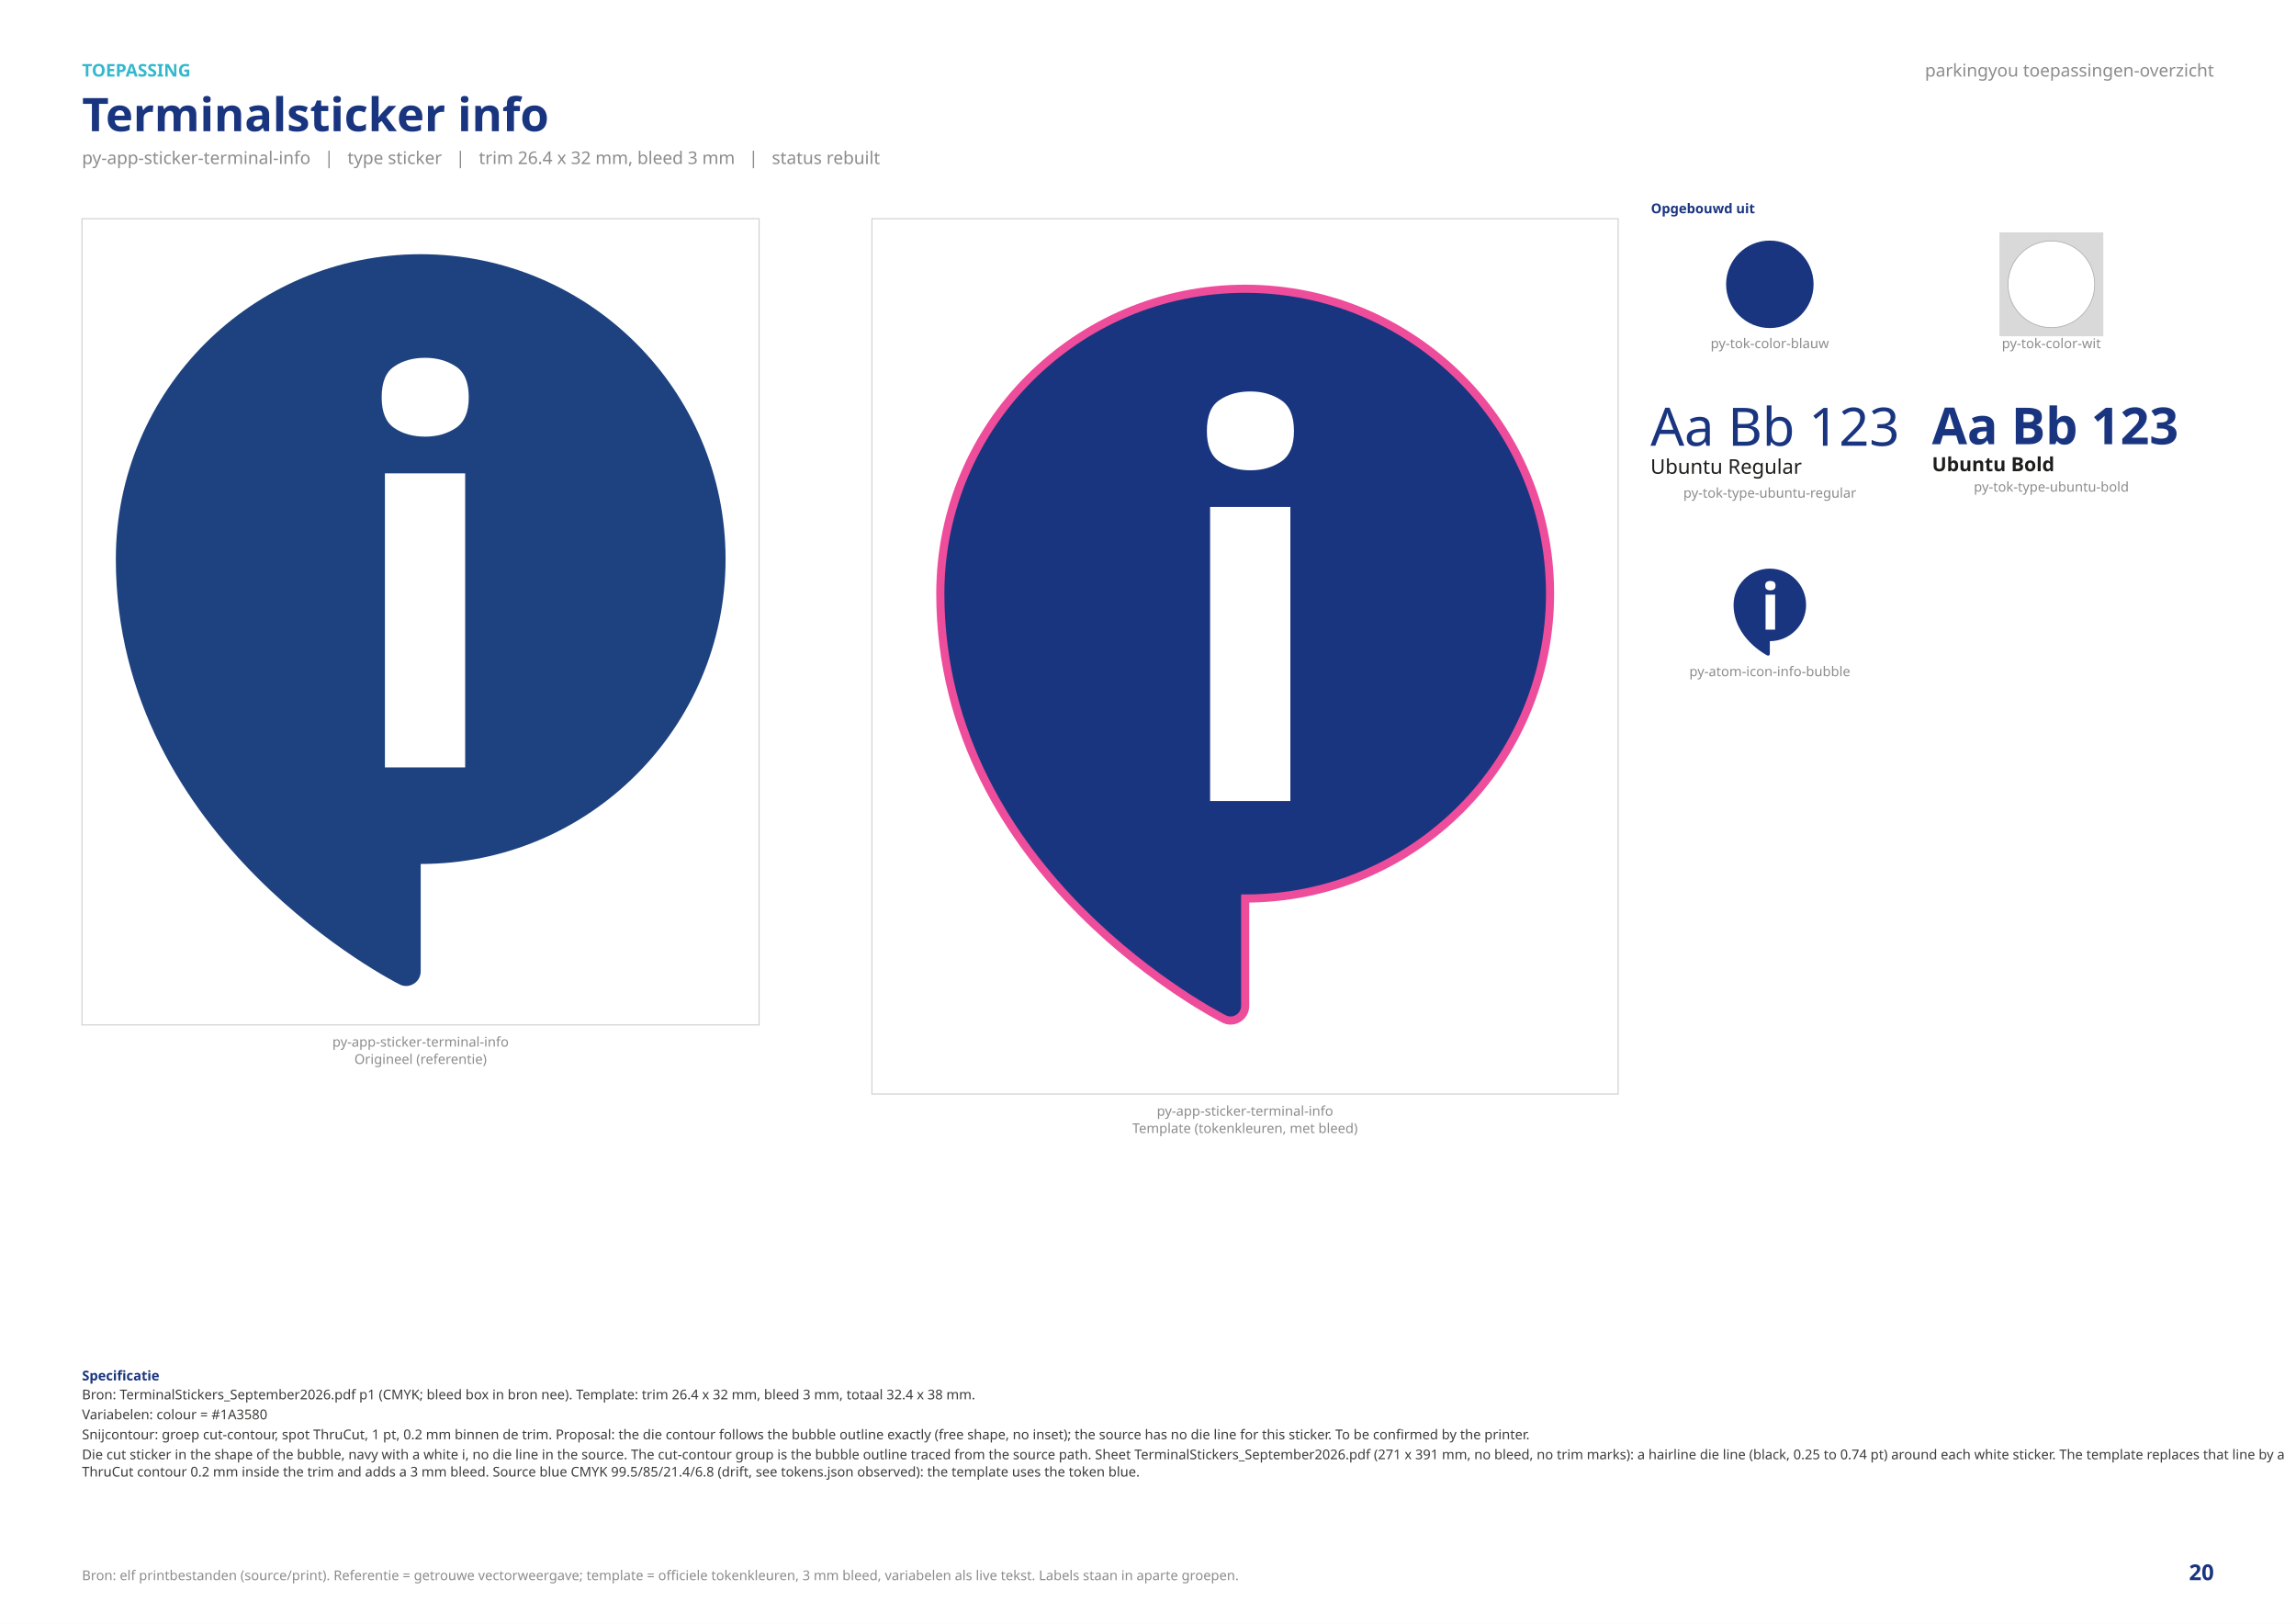
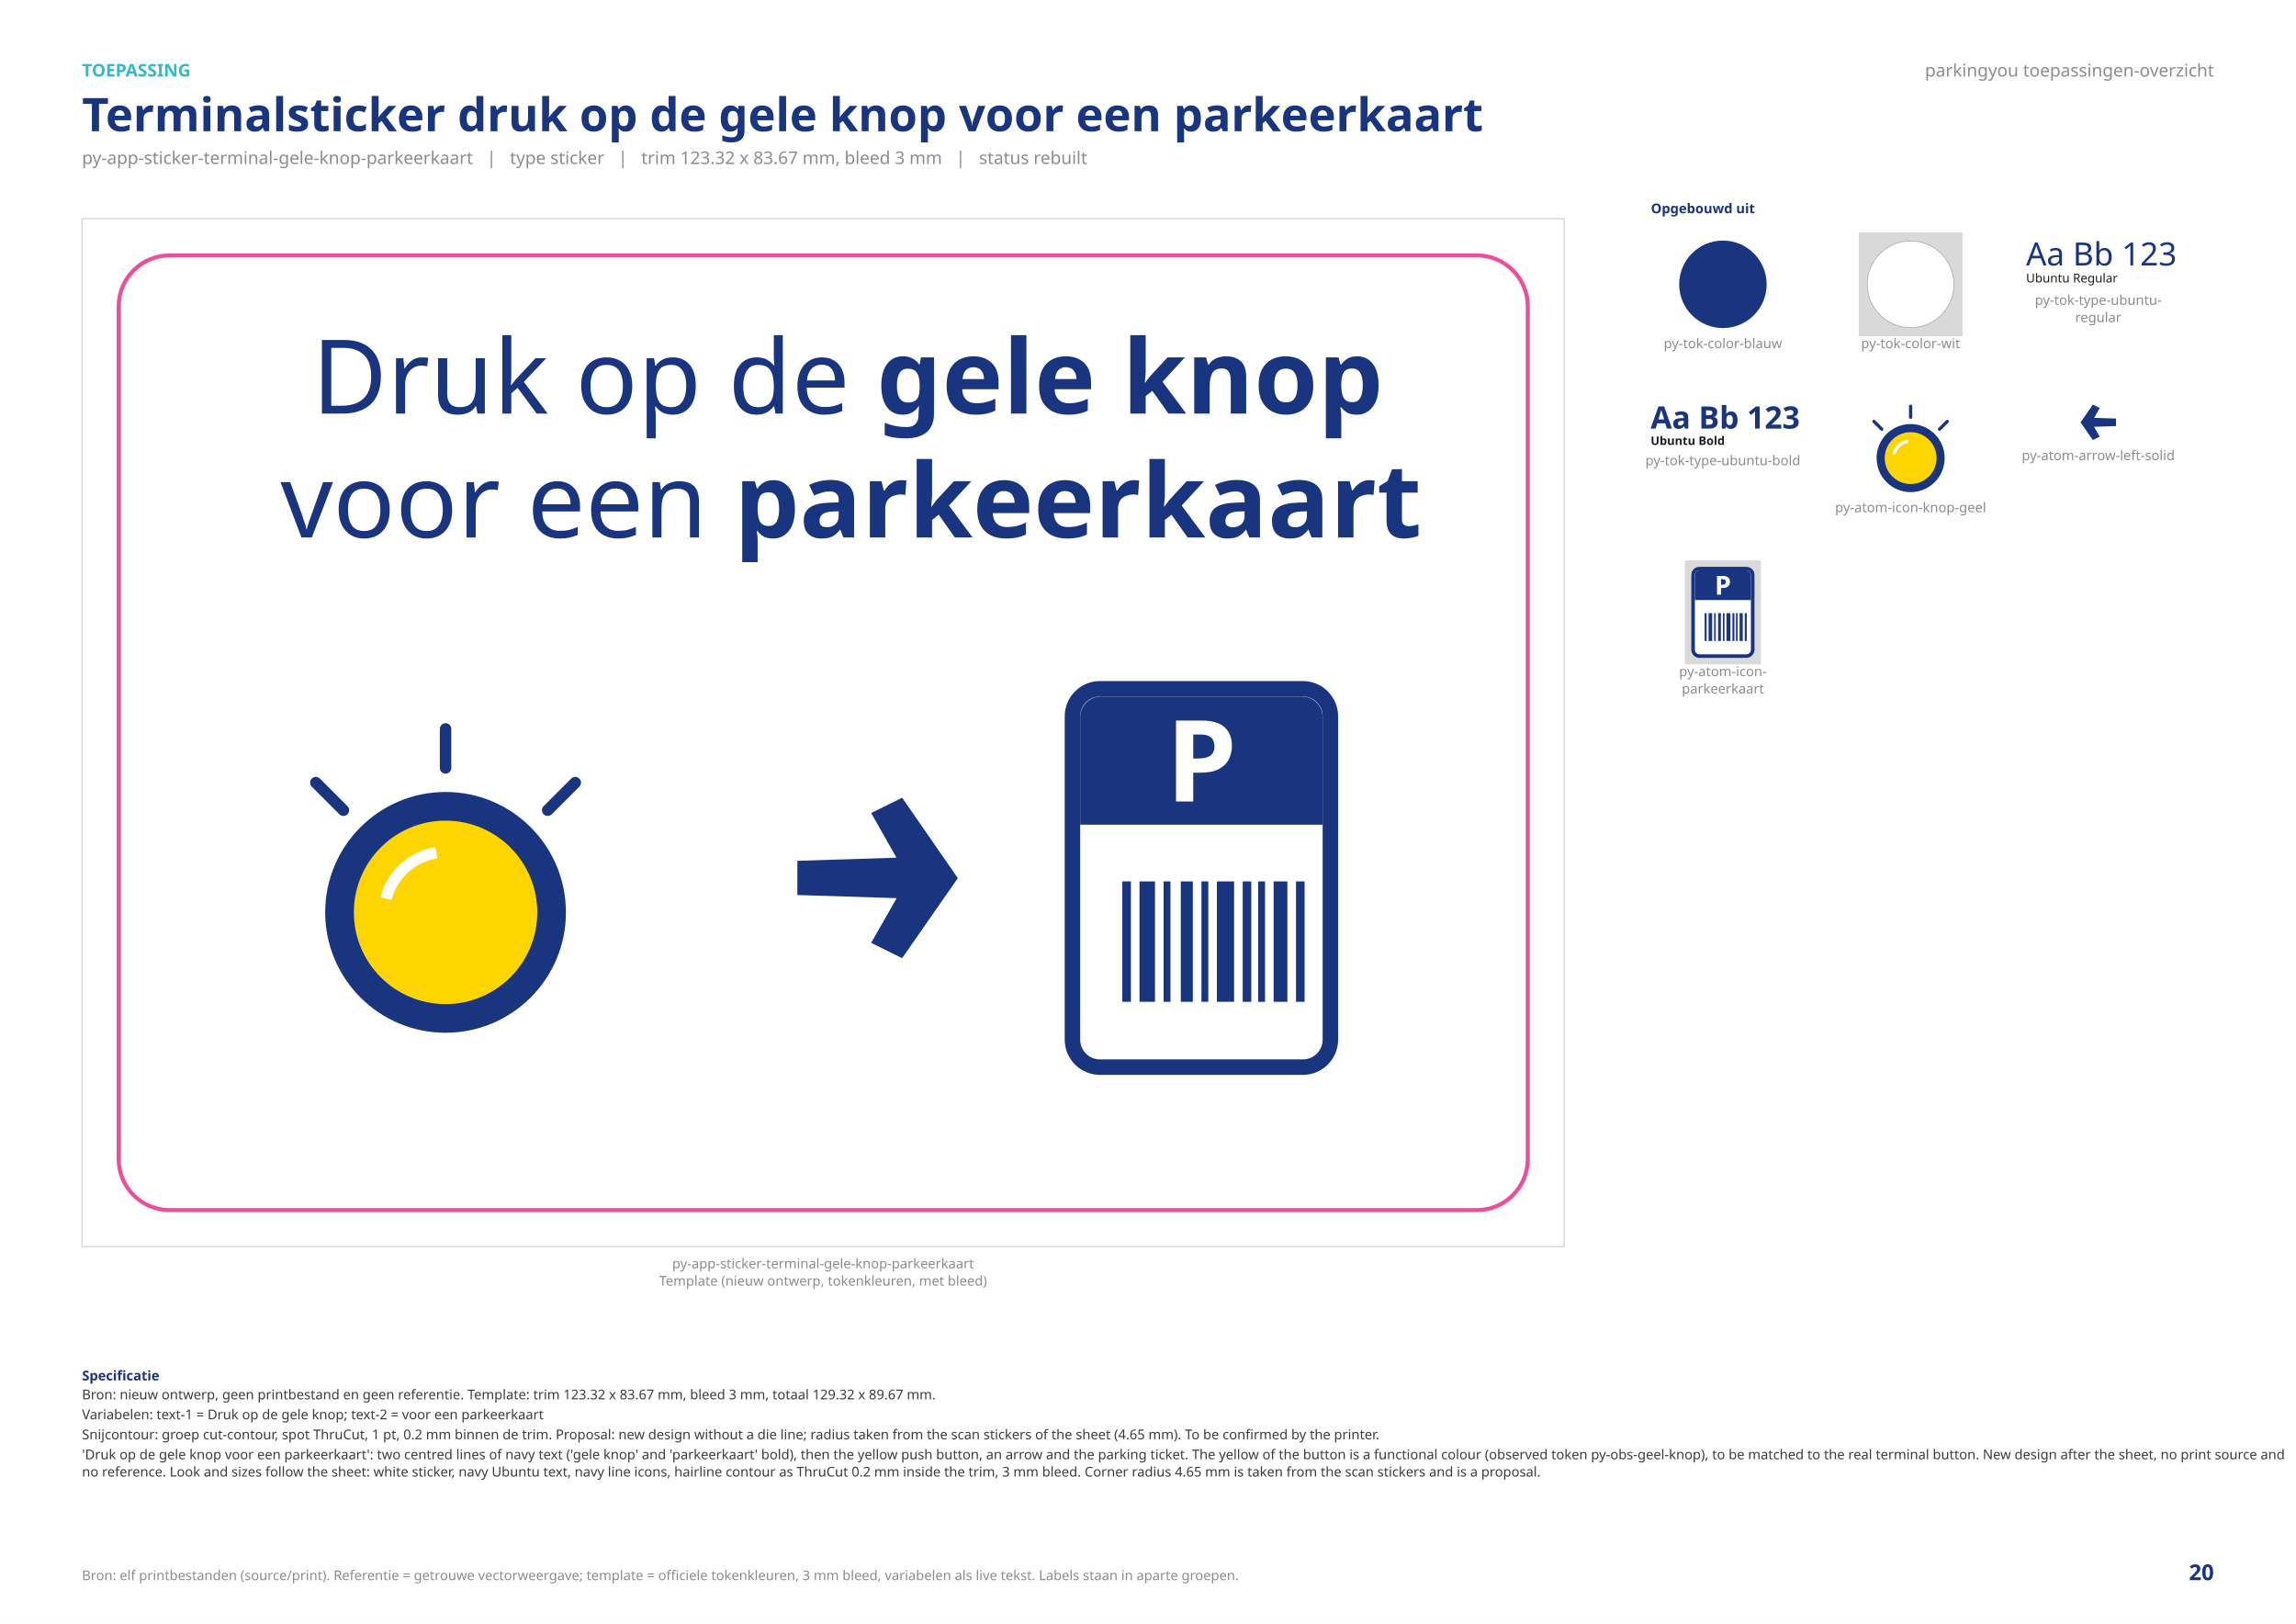
<svg xmlns="http://www.w3.org/2000/svg" width="420mm" height="297mm" viewBox="0 0 420 297">
  <rect width="420" height="297" fill="#FFFFFF" />
  <g id="page-chrome" opacity="1">
    <text x="15" y="14" font-family="Ubuntu" font-size="3.2" fill="#32B9CD" font-weight="bold" xml:space="preserve">TOEPASSING</text>
-     <text x="15" y="24" font-family="Ubuntu" font-size="8.5" fill="#1A3580" font-weight="bold" xml:space="preserve">Terminalsticker info</text>
-     <text x="15" y="30" font-family="Ubuntu" font-size="3.2" fill="#8C8C8C" xml:space="preserve">py-app-sticker-terminal-info   |   type sticker   |   trim 26.4 x 32 mm, bleed 3 mm   |   status rebuilt</text>
+     <text x="15" y="24" font-family="Ubuntu" font-size="8.5" fill="#1A3580" font-weight="bold" xml:space="preserve">Terminalsticker druk op de gele knop voor een parkeerkaart</text>
+     <text x="15" y="30" font-family="Ubuntu" font-size="3.2" fill="#8C8C8C" xml:space="preserve">py-app-sticker-terminal-gele-knop-parkeerkaart   |   type sticker   |   trim 123.32 x 83.67 mm, bleed 3 mm   |   status rebuilt</text>
    <text x="405" y="14" font-family="Ubuntu" font-size="3.2" fill="#8C8C8C" text-anchor="end" xml:space="preserve">parkingyou toepassingen-overzicht</text>
    <text x="15" y="289" font-family="Ubuntu" font-size="2.469" fill="#8C8C8C" xml:space="preserve">Bron: elf printbestanden (source/print). Referentie = getrouwe vectorweergave; template = officiele tokenkleuren, 3 mm bleed, variabelen als live tekst. Labels staan in aparte groepen.</text>
    <text x="405" y="289" font-family="Ubuntu" font-size="4" fill="#1A3580" font-weight="bold" text-anchor="end" xml:space="preserve">20</text>
  </g>
-   <g id="frame-py-app-sticker-terminal-info-reference" opacity="1">
-     <rect x="15" y="40" width="123.861" height="147.454" fill="none" stroke="#D0D0D0" stroke-width="0.2" />
+   <g id="frame-py-app-sticker-terminal-gele-knop-parkeerkaart-template" opacity="1">
+     <rect x="15" y="40" width="271.129" height="188" fill="none" stroke="#D0D0D0" stroke-width="0.2" />
  </g>
-   <g id="py-app-sticker-terminal-info-reference" opacity="1">
-     <g transform="translate(15 40) scale(4.213)">
-       <g id="py-app-sticker-terminal-info-reference" data-role="reference">
-         <path d="M14.706 1.541C7.395 1.541 1.469 7.467 1.469 14.777C1.469 27.06 13.744 33.217 13.744 33.217C14.165 33.475 14.706 33.168 14.706 32.674L14.706 28.013C22.017 28.013 27.944 22.087 27.944 14.777C27.944 7.467 22.017 1.541 14.706 1.541" fill="#1E427F" />
-         <text x="11.325" y="23.823" font-family="Ubuntu" font-size="23.395" font-weight="bold" fill="#FFFFFF" xml:space="preserve">i</text>
-       </g>
-     </g>
-   </g>
-   <g id="label-py-app-sticker-terminal-info-2" opacity="1">
-     <text x="76.931" y="191.423" font-family="Ubuntu" font-size="2.469" fill="#8C8C8C" text-anchor="middle" xml:space="preserve">py-app-sticker-terminal-info</text>
-     <text x="76.931" y="194.584" font-family="Ubuntu" font-size="2.469" fill="#8C8C8C" text-anchor="middle" xml:space="preserve">Origineel (referentie)</text>
-   </g>
-   <g id="frame-py-app-sticker-terminal-info-template" opacity="1">
-     <rect x="159.5" y="40" width="136.5" height="160.093" fill="none" stroke="#D0D0D0" stroke-width="0.2" />
-   </g>
-   <g id="py-app-sticker-terminal-info-template" opacity="1">
-     <g transform="translate(159.5 40) scale(4.213)">
-       <g id="py-app-sticker-terminal-info-template">
-         <g id="py-atom-icon-info-bubble" data-variable="colour">
-           <g data-element="py-atom-icon-info-bubble" transform="translate(3 3) scale(1 1)">
-             <path d="M13.237 0C5.926 0 0 5.926 0 13.236C0 25.52 12.275 31.677 12.275 31.677C12.696 31.934 13.237 31.627 13.237 31.133L13.237 26.472C20.548 26.472 26.475 20.546 26.475 13.236C26.475 5.926 20.548 0 13.237 0" fill="#1A3580" />
-             <text x="9.856" y="22.282" font-family="Ubuntu" font-size="23.395" font-weight="bold" fill="#FFFFFF" xml:space="preserve">i</text>
+   <g id="py-app-sticker-terminal-gele-knop-parkeerkaart-template" opacity="1">
+     <g transform="translate(15 40) scale(2.097)">
+       <g id="py-app-sticker-terminal-gele-knop-parkeerkaart-template">
+         <text x="20.056" y="17" font-family="Ubuntu" font-size="9" fill="#1A3580" data-variable="text-1" xml:space="preserve">Druk op de <tspan font-family="Ubuntu" font-weight="bold">gele knop</tspan>
+         </text>
+         <text x="17.316" y="27.8" font-family="Ubuntu" font-size="9" fill="#1A3580" data-variable="text-2" xml:space="preserve">voor een <tspan font-family="Ubuntu" font-weight="bold">parkeerkaart</tspan>
+         </text>
+         <g id="py-atom-icon-knop-geel">
+           <g data-element="py-atom-icon-knop-geel" transform="translate(20.4 44) scale(1 1)">
+             <g transform="translate(-4.686 -1.5)">
+               <circle cx="16" cy="18" r="10.5" fill="#1A3580" id="housing" />
+               <circle cx="16" cy="18" r="8" fill="#FFD500" id="button" />
+               <path transform="translate(0 0)" d="M10.800 16.800A5.4 5.4 0 0 1 15.200 12.800" fill="none" stroke="#FFFFFF" stroke-width="1" id="highlight" />
+               <g id="burst">
+                 <line x1="7.09" y1="9.09" x2="4.686" y2="6.686" stroke="#1A3580" stroke-width="1" stroke-linecap="round" />
+                 <line x1="16" y1="5.4" x2="16" y2="2" stroke="#1A3580" stroke-width="1" stroke-linecap="round" />
+                 <line x1="24.91" y1="9.09" x2="27.314" y2="6.686" stroke="#1A3580" stroke-width="1" stroke-linecap="round" />
+               </g>
+             </g>
+           </g>
+         </g>
+         <g id="py-atom-arrow-left-solid">
+           <g data-element="py-atom-arrow-left-solid" transform="translate(76.4 50.501) scale(-2.158 2.158)">
+             <path d="M2.251 0L0 3.25L2.251 6.485L3.503 5.866L2.473 4.059L6.486 3.932L6.486 2.55L2.48 2.424L3.503 0.619L2.251 0" fill="#1A3580" />
+           </g>
+         </g>
+         <g id="py-atom-icon-parkeerkaart">
+           <g data-element="py-atom-icon-parkeerkaart" transform="translate(86.4 41) scale(1.5 1.5)">
+             <g transform="translate(0 0)">
+               <rect x="0" y="0" width="15" height="22" rx="1.6" ry="1.6" fill="#FFFFFF" stroke="#1A3580" stroke-width="0.9" id="card" />
+               <path transform="translate(0 0)" d="M1.650 0.450H13.350A1.200 1.200 0 0 1 14.550 1.650V7.900H0.450V1.650A1.200 1.200 0 0 1 1.650 0.450Z" fill="#1A3580" id="header" />
+               <text x="7.5" y="6.55" font-family="Ubuntu" font-size="6.6" font-weight="bold" text-anchor="middle" fill="#FFFFFF" id="p" xml:space="preserve">P</text>
+               <rect x="2.9" y="11.2" width="0.5" height="7" fill="#1A3580" />
+               <rect x="3.9" y="11.2" width="0.9" height="7" fill="#1A3580" />
+               <rect x="5.3" y="11.2" width="0.4" height="7" fill="#1A3580" />
+               <rect x="6.3" y="11.2" width="0.7" height="7" fill="#1A3580" />
+               <rect x="7.5" y="11.2" width="0.4" height="7" fill="#1A3580" />
+               <rect x="8.4" y="11.2" width="1" height="7" fill="#1A3580" />
+               <rect x="9.9" y="11.2" width="0.5" height="7" fill="#1A3580" />
+               <rect x="10.8" y="11.2" width="0.4" height="7" fill="#1A3580" />
+               <rect x="11.7" y="11.2" width="0.8" height="7" fill="#1A3580" />
+               <rect x="13" y="11.2" width="0.5" height="7" fill="#1A3580" />
+             </g>
          </g>
        </g>
        <g id="cut-contour" data-spot="ThruCut">
-           <path transform="translate(3 3)" d="M13.206 0.041C5.895 0.041 -0.031 5.967 -0.031 13.277C-0.031 25.56 12.244 31.717 12.244 31.717C12.665 31.975 13.206 31.668 13.206 31.174L13.206 26.513C20.517 26.513 26.444 20.587 26.444 13.277C26.444 5.967 20.517 0.041 13.206 0.041" fill="none" stroke="#EE4D9B" stroke-width="0.353" />
+           <rect x="3.2" y="3.2" width="122.92" height="83.27" fill="none" stroke="#EE4D9B" stroke-width="0.353" rx="4.45" ry="4.45" />
        </g>
      </g>
    </g>
  </g>
-   <g id="label-py-app-sticker-terminal-info-5" opacity="1">
-     <text x="227.75" y="204.062" font-family="Ubuntu" font-size="2.469" fill="#8C8C8C" text-anchor="middle" xml:space="preserve">py-app-sticker-terminal-info</text>
-     <text x="227.75" y="207.223" font-family="Ubuntu" font-size="2.469" fill="#8C8C8C" text-anchor="middle" xml:space="preserve">Template (tokenkleuren, met bleed)</text>
+   <g id="label-py-app-sticker-terminal-gele-knop-parkeerkaart-2" opacity="1">
+     <text x="150.565" y="231.969" font-family="Ubuntu" font-size="2.469" fill="#8C8C8C" text-anchor="middle" xml:space="preserve">py-app-sticker-terminal-gele-knop-parkeerkaart</text>
+     <text x="150.565" y="235.13" font-family="Ubuntu" font-size="2.469" fill="#8C8C8C" text-anchor="middle" xml:space="preserve">Template (nieuw ontwerp, tokenkleuren, met bleed)</text>
  </g>
  <g id="head-exploded" opacity="1">
    <text x="302" y="39" font-family="Ubuntu" font-size="2.469" fill="#1A3580" font-weight="bold" xml:space="preserve">Opgebouwd uit</text>
  </g>
-   <g id="py-app-sticker-terminal-info-built-py-tok-color-blauw" opacity="1">
-     <g transform="translate(315.75 44) scale(0.667)">
+   <g id="py-app-sticker-terminal-gele-knop-parkeerkaart-built-py-tok-color-blauw" opacity="1">
+     <g transform="translate(307.167 44) scale(0.667)">
      <g id="py-tok-color-blauw">
        <path d="M23.989 11.994C23.989 18.619 18.619 23.989 11.994 23.989C5.37 23.989 0 18.619 0 11.994C0 5.37 5.37 0 11.994 0C18.619 0 23.989 5.37 23.989 11.994Z" fill="#1A3580" />
      </g>
    </g>
  </g>
-   <g id="label-py-tok-color-blauw-8" opacity="1">
-     <text x="323.75" y="63.669" font-family="Ubuntu" font-size="2.469" fill="#8C8C8C" text-anchor="middle" xml:space="preserve">py-tok-color-blauw</text>
+   <g id="label-py-tok-color-blauw-5" opacity="1">
+     <text x="315.167" y="63.669" font-family="Ubuntu" font-size="2.469" fill="#8C8C8C" text-anchor="middle" xml:space="preserve">py-tok-color-blauw</text>
  </g>
-   <g id="tile-py-app-sticker-terminal-info-built-py-tok-color-wit" opacity="1">
-     <rect x="365.75" y="42.5" width="19" height="19" fill="#D9D9D9" />
+   <g id="tile-py-app-sticker-terminal-gele-knop-parkeerkaart-built-py-tok-color-wit" opacity="1">
+     <rect x="340" y="42.5" width="19" height="19" fill="#D9D9D9" />
  </g>
-   <g id="py-app-sticker-terminal-info-built-py-tok-color-wit" opacity="1">
-     <g transform="translate(367.25 44) scale(0.661)">
+   <g id="py-app-sticker-terminal-gele-knop-parkeerkaart-built-py-tok-color-wit" opacity="1">
+     <g transform="translate(341.5 44) scale(0.661)">
      <g id="py-tok-color-wit">
        <path d="M24.095 12.1C24.095 18.725 18.725 24.095 12.1 24.095C5.476 24.095 0.106 18.725 0.106 12.1C0.106 5.476 5.476 0.106 12.1 0.106C18.725 0.106 24.095 5.476 24.095 12.1Z" fill="#FFFFFF" stroke="#AEAEAE" stroke-width="0.212" />
      </g>
    </g>
  </g>
-   <g id="label-py-tok-color-wit-11" opacity="1">
-     <text x="375.25" y="63.669" font-family="Ubuntu" font-size="2.469" fill="#8C8C8C" text-anchor="middle" xml:space="preserve">py-tok-color-wit</text>
+   <g id="label-py-tok-color-wit-8" opacity="1">
+     <text x="349.5" y="63.669" font-family="Ubuntu" font-size="2.469" fill="#8C8C8C" text-anchor="middle" xml:space="preserve">py-tok-color-wit</text>
  </g>
-   <g id="py-app-sticker-terminal-info-built-py-tok-type-ubuntu-regular" opacity="1">
-     <g transform="translate(302 74) scale(0.808)">
+   <g id="py-app-sticker-terminal-gele-knop-parkeerkaart-built-py-tok-type-ubuntu-regular" opacity="1">
+     <g transform="translate(370.667 44) scale(0.489)">
      <g id="py-tok-type-ubuntu-regular">
        <text x="-0.096" y="9.308" font-family="Ubuntu" font-size="11.994" fill="#1A3580" xml:space="preserve">Aa Bb 123</text>
        <text x="-0.096" y="15.658" font-family="Ubuntu" font-size="4.586" fill="#1D1D1B" xml:space="preserve">Ubuntu Regular</text>
      </g>
    </g>
  </g>
-   <g id="label-py-tok-type-ubuntu-regular-13" opacity="1">
-     <text x="323.75" y="91.019" font-family="Ubuntu" font-size="2.469" fill="#8C8C8C" text-anchor="middle" xml:space="preserve">py-tok-type-ubuntu-regular</text>
+   <g id="label-py-tok-type-ubuntu-regular-10" opacity="1">
+     <text x="383.833" y="55.751" font-family="Ubuntu" font-size="2.469" fill="#8C8C8C" text-anchor="middle" xml:space="preserve">py-tok-type-ubuntu-</text>
+     <text x="383.833" y="58.912" font-family="Ubuntu" font-size="2.469" fill="#8C8C8C" text-anchor="middle" xml:space="preserve">regular</text>
  </g>
-   <g id="py-app-sticker-terminal-info-built-py-tok-type-ubuntu-bold" opacity="1">
-     <g transform="translate(353.5 74) scale(0.778)">
+   <g id="py-app-sticker-terminal-gele-knop-parkeerkaart-built-py-tok-type-ubuntu-bold" opacity="1">
+     <g transform="translate(302 74) scale(0.471)">
      <g id="py-tok-type-ubuntu-bold">
        <text x="-0.12" y="9.308" font-family="Ubuntu" font-size="11.994" font-weight="bold" fill="#1A3580" xml:space="preserve">Aa Bb 123</text>
        <text x="-0.12" y="15.658" font-family="Ubuntu" font-size="4.586" font-weight="bold" fill="#1D1D1B" xml:space="preserve">Ubuntu Bold</text>
      </g>
    </g>
  </g>
-   <g id="label-py-tok-type-ubuntu-bold-15" opacity="1">
-     <text x="375.25" y="89.903" font-family="Ubuntu" font-size="2.469" fill="#8C8C8C" text-anchor="middle" xml:space="preserve">py-tok-type-ubuntu-bold</text>
+   <g id="label-py-tok-type-ubuntu-bold-12" opacity="1">
+     <text x="315.167" y="85.075" font-family="Ubuntu" font-size="2.469" fill="#8C8C8C" text-anchor="middle" xml:space="preserve">py-tok-type-ubuntu-bold</text>
  </g>
-   <g id="py-app-sticker-terminal-info-built-py-atom-icon-info-bubble" opacity="1">
-     <g transform="translate(317.118 104) scale(0.501)">
-       <g id="py-atom-icon-info-bubble">
-         <path d="M13.237 0C5.926 0 0 5.926 0 13.236C0 25.52 12.275 31.677 12.275 31.677C12.696 31.934 13.237 31.627 13.237 31.133L13.237 26.472C20.548 26.472 26.475 20.546 26.475 13.236C26.475 5.926 20.548 0 13.237 0" fill="#1A3580" />
-         <text x="9.856" y="22.282" font-family="Ubuntu" font-size="23.395" font-weight="bold" fill="#FFFFFF" xml:space="preserve">i</text>
+   <g id="py-app-sticker-terminal-gele-knop-parkeerkaart-built-py-atom-icon-knop-geel" opacity="1">
+     <g transform="translate(342.796 74) scale(0.593)">
+       <g id="py-atom-icon-knop-geel">
+         <g transform="translate(-4.686 -1.5)">
+           <circle cx="16" cy="18" r="10.5" fill="#1A3580" id="housing" />
+           <circle cx="16" cy="18" r="8" fill="#FFD500" id="button" />
+           <path transform="translate(0 0)" d="M10.800 16.800A5.4 5.4 0 0 1 15.200 12.800" fill="none" stroke="#FFFFFF" stroke-width="1" id="highlight" />
+           <g id="burst">
+             <line x1="7.09" y1="9.09" x2="4.686" y2="6.686" stroke="#1A3580" stroke-width="1" stroke-linecap="round" />
+             <line x1="16" y1="5.4" x2="16" y2="2" stroke="#1A3580" stroke-width="1" stroke-linecap="round" />
+             <line x1="24.91" y1="9.09" x2="27.314" y2="6.686" stroke="#1A3580" stroke-width="1" stroke-linecap="round" />
+           </g>
+         </g>
      </g>
    </g>
  </g>
-   <g id="label-py-atom-icon-info-bubble-17" opacity="1">
-     <text x="323.75" y="123.669" font-family="Ubuntu" font-size="2.469" fill="#8C8C8C" text-anchor="middle" xml:space="preserve">py-atom-icon-info-bubble</text>
+   <g id="label-py-atom-icon-knop-geel-14" opacity="1">
+     <text x="349.5" y="93.669" font-family="Ubuntu" font-size="2.469" fill="#8C8C8C" text-anchor="middle" xml:space="preserve">py-atom-icon-knop-geel</text>
  </g>
-   <g id="spec-py-app-sticker-terminal-info" opacity="1">
+   <g id="py-app-sticker-terminal-gele-knop-parkeerkaart-built-py-atom-arrow-left-solid" opacity="1">
+     <g transform="translate(380.59 74) scale(1)">
+       <g id="py-atom-arrow-left-solid">
+         <path d="M2.251 0L0 3.25L2.251 6.485L3.503 5.866L2.473 4.059L6.486 3.932L6.486 2.55L2.48 2.424L3.503 0.619L2.251 0" fill="#1A3580" />
+       </g>
+     </g>
+   </g>
+   <g id="label-py-atom-arrow-left-solid-16" opacity="1">
+     <text x="383.833" y="84.154" font-family="Ubuntu" font-size="2.469" fill="#8C8C8C" text-anchor="middle" xml:space="preserve">py-atom-arrow-left-solid</text>
+   </g>
+   <g id="tile-py-app-sticker-terminal-gele-knop-parkeerkaart-built-py-atom-icon-parkeerkaart" opacity="1">
+     <rect x="308.212" y="102.5" width="13.909" height="19" fill="#D9D9D9" />
+   </g>
+   <g id="py-app-sticker-terminal-gele-knop-parkeerkaart-built-py-atom-icon-parkeerkaart" opacity="1">
+     <g transform="translate(309.712 104) scale(0.727)">
+       <g id="py-atom-icon-parkeerkaart">
+         <g transform="translate(0 0)">
+           <rect x="0" y="0" width="15" height="22" rx="1.6" ry="1.6" fill="#FFFFFF" stroke="#1A3580" stroke-width="0.9" id="card" />
+           <path transform="translate(0 0)" d="M1.650 0.450H13.350A1.200 1.200 0 0 1 14.550 1.650V7.900H0.450V1.650A1.200 1.200 0 0 1 1.650 0.450Z" fill="#1A3580" id="header" />
+           <text x="7.5" y="6.55" font-family="Ubuntu" font-size="6.6" font-weight="bold" text-anchor="middle" fill="#FFFFFF" id="p" xml:space="preserve">P</text>
+           <rect x="2.9" y="11.2" width="0.5" height="7" fill="#1A3580" />
+           <rect x="3.9" y="11.2" width="0.9" height="7" fill="#1A3580" />
+           <rect x="5.3" y="11.2" width="0.4" height="7" fill="#1A3580" />
+           <rect x="6.3" y="11.2" width="0.7" height="7" fill="#1A3580" />
+           <rect x="7.5" y="11.2" width="0.4" height="7" fill="#1A3580" />
+           <rect x="8.4" y="11.2" width="1" height="7" fill="#1A3580" />
+           <rect x="9.9" y="11.2" width="0.5" height="7" fill="#1A3580" />
+           <rect x="10.8" y="11.2" width="0.4" height="7" fill="#1A3580" />
+           <rect x="11.7" y="11.2" width="0.8" height="7" fill="#1A3580" />
+           <rect x="13" y="11.2" width="0.5" height="7" fill="#1A3580" />
+         </g>
+       </g>
+     </g>
+   </g>
+   <g id="label-py-atom-icon-parkeerkaart-19" opacity="1">
+     <text x="315.167" y="123.669" font-family="Ubuntu" font-size="2.469" fill="#8C8C8C" text-anchor="middle" xml:space="preserve">py-atom-icon-</text>
+     <text x="315.167" y="126.83" font-family="Ubuntu" font-size="2.469" fill="#8C8C8C" text-anchor="middle" xml:space="preserve">parkeerkaart</text>
+   </g>
+   <g id="spec-py-app-sticker-terminal-gele-knop-parkeerkaart" opacity="1">
    <text x="15" y="252.469" font-family="Ubuntu" font-size="2.469" fill="#1A3580" font-weight="bold" xml:space="preserve">Specificatie</text>
-     <text x="15" y="255.927" font-family="Ubuntu" font-size="2.469" fill="#3C3C3B" xml:space="preserve">Bron: TerminalStickers_September2026.pdf p1 (CMYK; bleed box in bron nee). Template: trim 26.4 x 32 mm, bleed 3 mm, totaal 32.4 x 38 mm.</text>
-     <text x="15" y="259.581" font-family="Ubuntu" font-size="2.469" fill="#3C3C3B" xml:space="preserve">Variabelen: colour = #1A3580</text>
-     <text x="15" y="263.236" font-family="Ubuntu" font-size="2.469" fill="#3C3C3B" xml:space="preserve">Snijcontour: groep cut-contour, spot ThruCut, 1 pt, 0.2 mm binnen de trim. Proposal: the die contour follows the bubble outline exactly (free shape, no inset); the source has no die line for this sticker. To be confirmed by the printer.</text>
-     <text x="15" y="266.891" font-family="Ubuntu" font-size="2.469" fill="#3C3C3B" xml:space="preserve">Die cut sticker in the shape of the bubble, navy with a white i, no die line in the source. The cut-contour group is the bubble outline traced from the source path. Sheet TerminalStickers_September2026.pdf (271 x 391 mm, no bleed, no trim marks): a hairline die line (black, 0.25 to 0.74 pt) around each white sticker. The template replaces that line by a</text>
-     <text x="15" y="270.052" font-family="Ubuntu" font-size="2.469" fill="#3C3C3B" xml:space="preserve">ThruCut contour 0.2 mm inside the trim and adds a 3 mm bleed. Source blue CMYK 99.5/85/21.4/6.8 (drift, see tokens.json observed): the template uses the token blue.</text>
+     <text x="15" y="255.927" font-family="Ubuntu" font-size="2.469" fill="#3C3C3B" xml:space="preserve">Bron: nieuw ontwerp, geen printbestand en geen referentie. Template: trim 123.32 x 83.67 mm, bleed 3 mm, totaal 129.32 x 89.67 mm.</text>
+     <text x="15" y="259.581" font-family="Ubuntu" font-size="2.469" fill="#3C3C3B" xml:space="preserve">Variabelen: text-1 = Druk op de gele knop; text-2 = voor een parkeerkaart</text>
+     <text x="15" y="263.236" font-family="Ubuntu" font-size="2.469" fill="#3C3C3B" xml:space="preserve">Snijcontour: groep cut-contour, spot ThruCut, 1 pt, 0.2 mm binnen de trim. Proposal: new design without a die line; radius taken from the scan stickers of the sheet (4.65 mm). To be confirmed by the printer.</text>
+     <text x="15" y="266.891" font-family="Ubuntu" font-size="2.469" fill="#3C3C3B" xml:space="preserve">'Druk op de gele knop voor een parkeerkaart': two centred lines of navy text ('gele knop' and 'parkeerkaart' bold), then the yellow push button, an arrow and the parking ticket. The yellow of the button is a functional colour (observed token py-obs-geel-knop), to be matched to the real terminal button. New design after the sheet, no print source and</text>
+     <text x="15" y="270.052" font-family="Ubuntu" font-size="2.469" fill="#3C3C3B" xml:space="preserve">no reference. Look and sizes follow the sheet: white sticker, navy Ubuntu text, navy line icons, hairline contour as ThruCut 0.2 mm inside the trim, 3 mm bleed. Corner radius 4.65 mm is taken from the scan stickers and is a proposal.</text>
  </g>
</svg>
